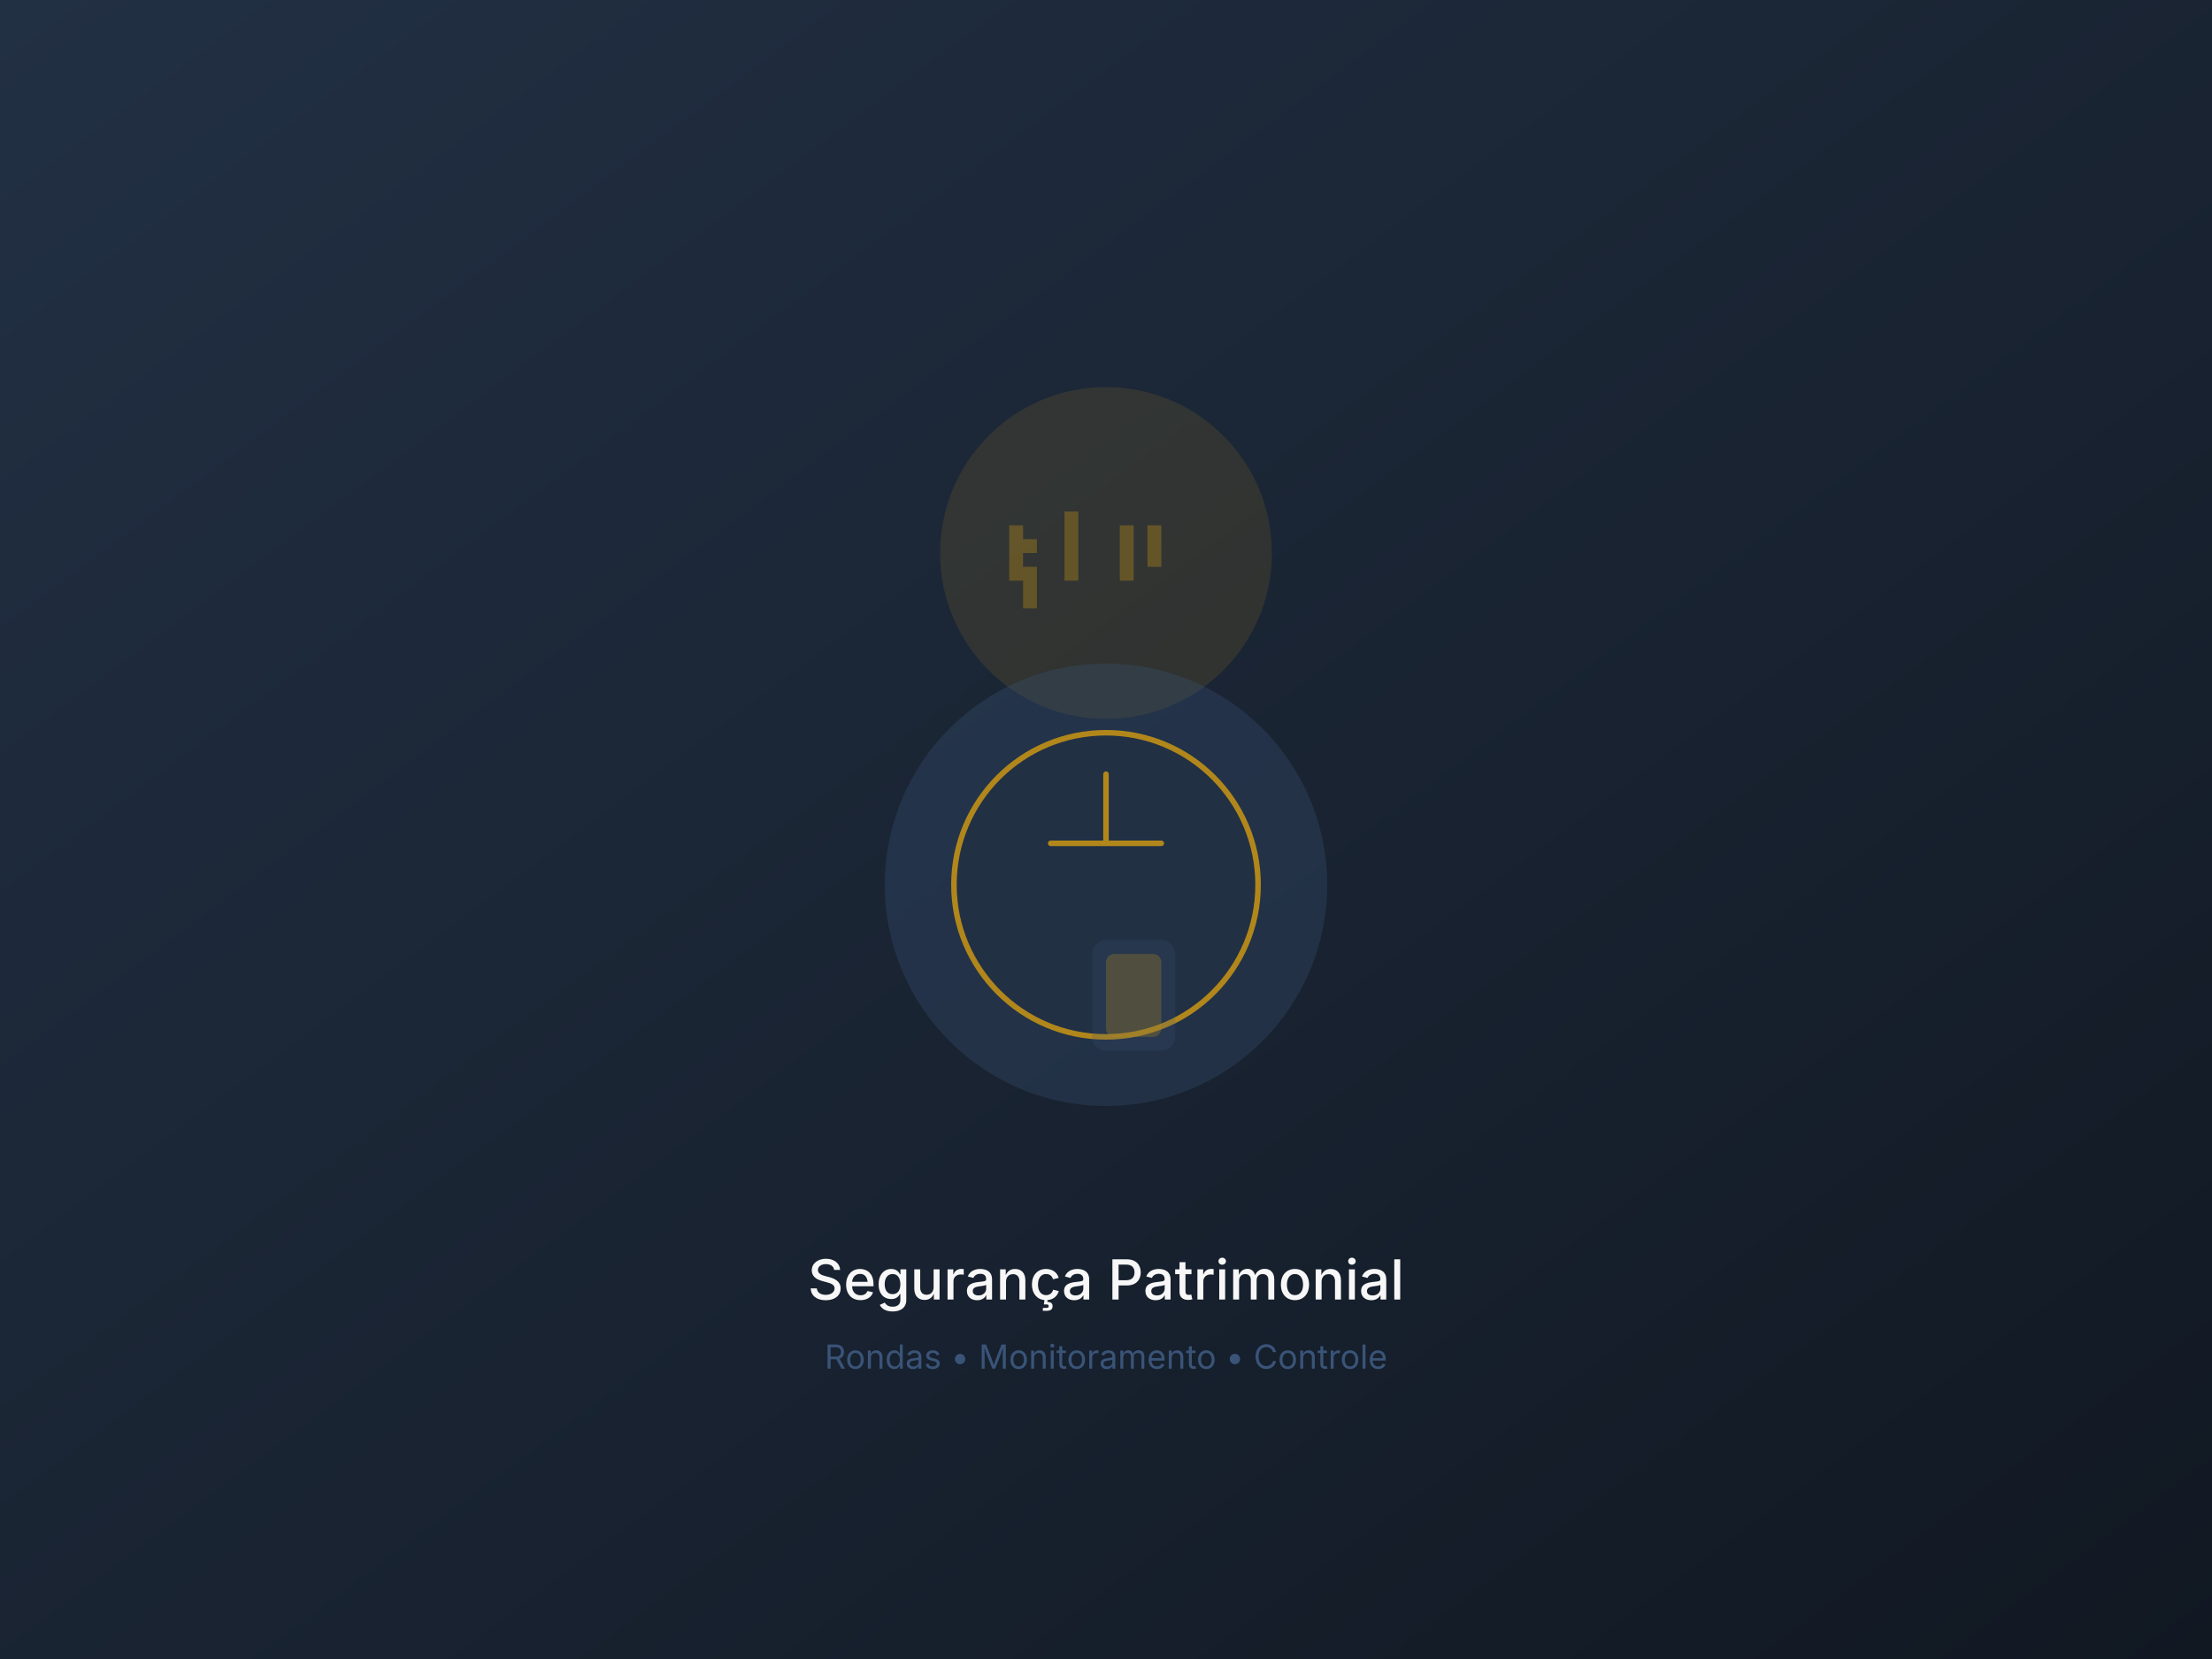
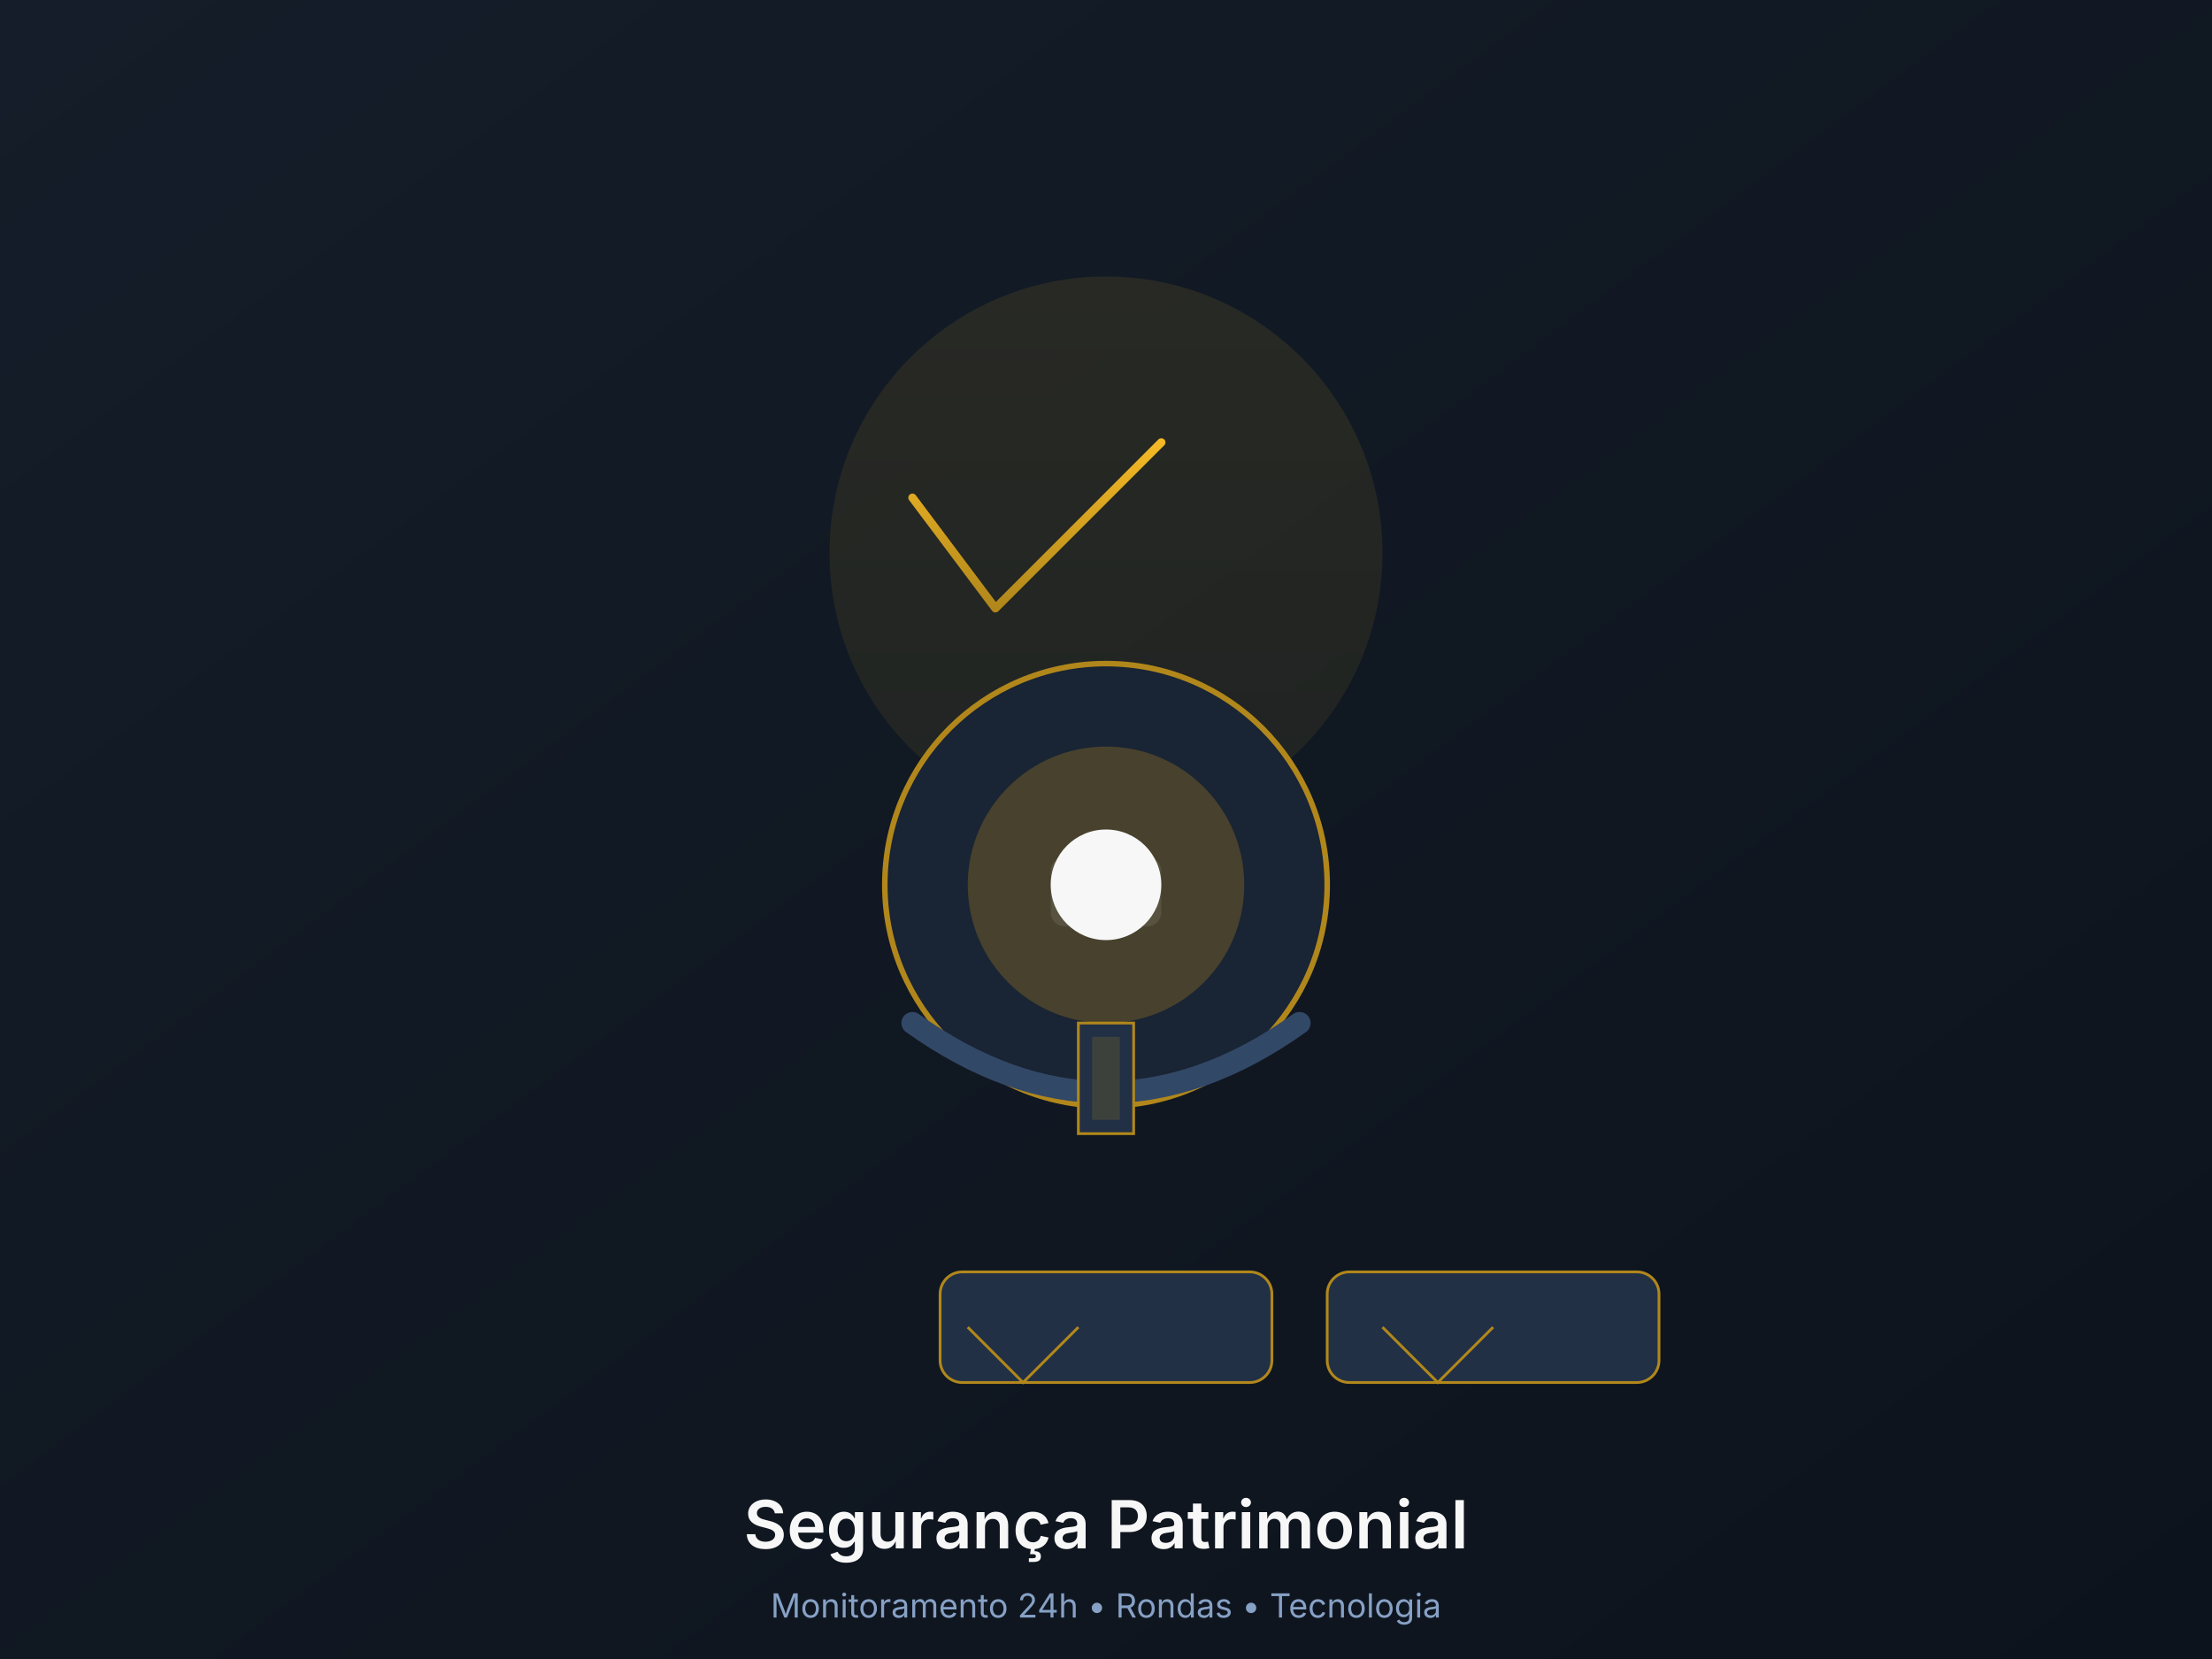
<svg xmlns="http://www.w3.org/2000/svg" viewBox="0 0 800 600">
  <defs>
-     <linearGradient id="g" x1="0" y1="0" x2="1" y2="1">
-       <stop offset="0%" stop-color="hsl(215, 33%, 20%)" />
-       <stop offset="100%" stop-color="hsl(215, 35%, 10%)" />
+     <linearGradient id="bg" x1="0" y1="0" x2="1" y2="1">
+       <stop offset="0%" stop-color="hsl(215,35%,12%)" />
+       <stop offset="100%" stop-color="hsl(215,35%,8%)" />
+     </linearGradient>
+     <linearGradient id="goldGrad" x1="0" y1="0" x2="0" y2="1">
+       <stop offset="0%" stop-color="hsl(43,90%,55%)" />
+       <stop offset="100%" stop-color="hsl(43,74%,40%)" />
    </linearGradient>
  </defs>
-   <rect width="800" height="600" fill="url(#g)" />
-   <circle cx="400" cy="200" r="60" fill="hsl(43, 74%, 40%)" opacity="0.15" />
-   <path d="M370 195h5v5h-5v-5zm0 10h5v15h-5v-15zm15-15h5v20h-5v-20zm-20 0h5v20h-5v-20zm40 0h5v20h-5v-20zm-20-5h5v25h-5v-25zm30 5h5v15h-5v-15z" fill="hsl(43, 74%, 40%)" opacity="0.4" />
-   <circle cx="400" cy="320" r="80" fill="hsl(215, 35%, 35%)" opacity="0.3" />
-   <circle cx="400" cy="320" r="55" fill="hsl(215, 33%, 20%)" stroke="hsl(43, 74%, 40%)" stroke-width="2" />
-   <path d="M400 280v25M380 305h40" stroke="hsl(43, 74%, 40%)" stroke-width="2" stroke-linecap="round" />
-   <rect x="395" y="340" width="30" height="40" rx="5" fill="hsl(215, 35%, 35%)" opacity="0.2" />
-   <rect x="400" y="345" width="20" height="30" rx="3" fill="hsl(43, 74%, 40%)" opacity="0.3" />
-   <text x="400" y="470" text-anchor="middle" font-family="Inter, sans-serif" font-size="20" font-weight="500" fill="hsl(0, 0%, 97%)">Segurança Patrimonial</text>
-   <text x="400" y="495" text-anchor="middle" font-family="Inter, sans-serif" font-size="12" font-weight="400" fill="hsl(215, 35%, 35%)">Rondas • Monitoramento • Controle</text>
+   <rect width="800" height="600" fill="url(#bg)" />
+   <circle cx="400" cy="200" r="100" fill="url(#goldGrad)" opacity="0.1" />
+   <path d="M330 180 L360 220 L420 160" stroke="url(#goldGrad)" stroke-width="3" fill="none" stroke-linecap="round" stroke-linejoin="round" />
+   <circle cx="400" cy="320" r="80" fill="hsl(215,35%,15%)" stroke="hsl(43,74%,40%)" stroke-width="2" />
+   <circle cx="400" cy="320" r="50" fill="hsl(43,74%,40%)" opacity="0.3" />
+   <circle cx="400" cy="320" r="20" fill="hsl(0,0%,97%)" />
+   <rect x="380" y="310" width="40" height="25" rx="5" fill="hsl(0,0%,97%)" opacity="0.1" />
+   <rect x="395" y="315" width="10" height="15" fill="hsl(0,0%,97%)" opacity="0.3" />
+   <path d="M330 370 Q400 420 470 370" stroke="hsl(215,35%,30%)" stroke-width="8" fill="none" stroke-linecap="round" />
+   <rect x="390" y="370" width="20" height="40" fill="hsl(215,35%,20%)" stroke="hsl(43,74%,40%)" stroke-width="1" />
+   <rect x="395" y="375" width="10" height="30" fill="hsl(43,74%,40%)" opacity="0.2" />
+   <rect x="340" y="460" width="120" height="40" rx="8" fill="hsl(215,35%,20%)" stroke="hsl(43,74%,40%)" stroke-width="1" />
+   <rect x="480" y="460" width="120" height="40" rx="8" fill="hsl(215,35%,20%)" stroke="hsl(43,74%,40%)" stroke-width="1" />
+   <path d="M350 480 L370 500 L390 480" stroke="hsl(43,74%,40%)" stroke-width="1" fill="none" />
+   <path d="M500 480 L520 500 L540 480" stroke="hsl(43,74%,40%)" stroke-width="1" fill="none" />
+   <text x="400" y="560" text-anchor="middle" font-family="Inter, sans-serif" font-size="24" font-weight="600" fill="hsl(0,0%,97%)">Segurança Patrimonial</text>
+   <text x="400" y="585" text-anchor="middle" font-family="Inter, sans-serif" font-size="12" font-weight="400" fill="hsl(215,35%,65%)">Monitoramento 24h • Rondas • Tecnologia</text>
</svg>
